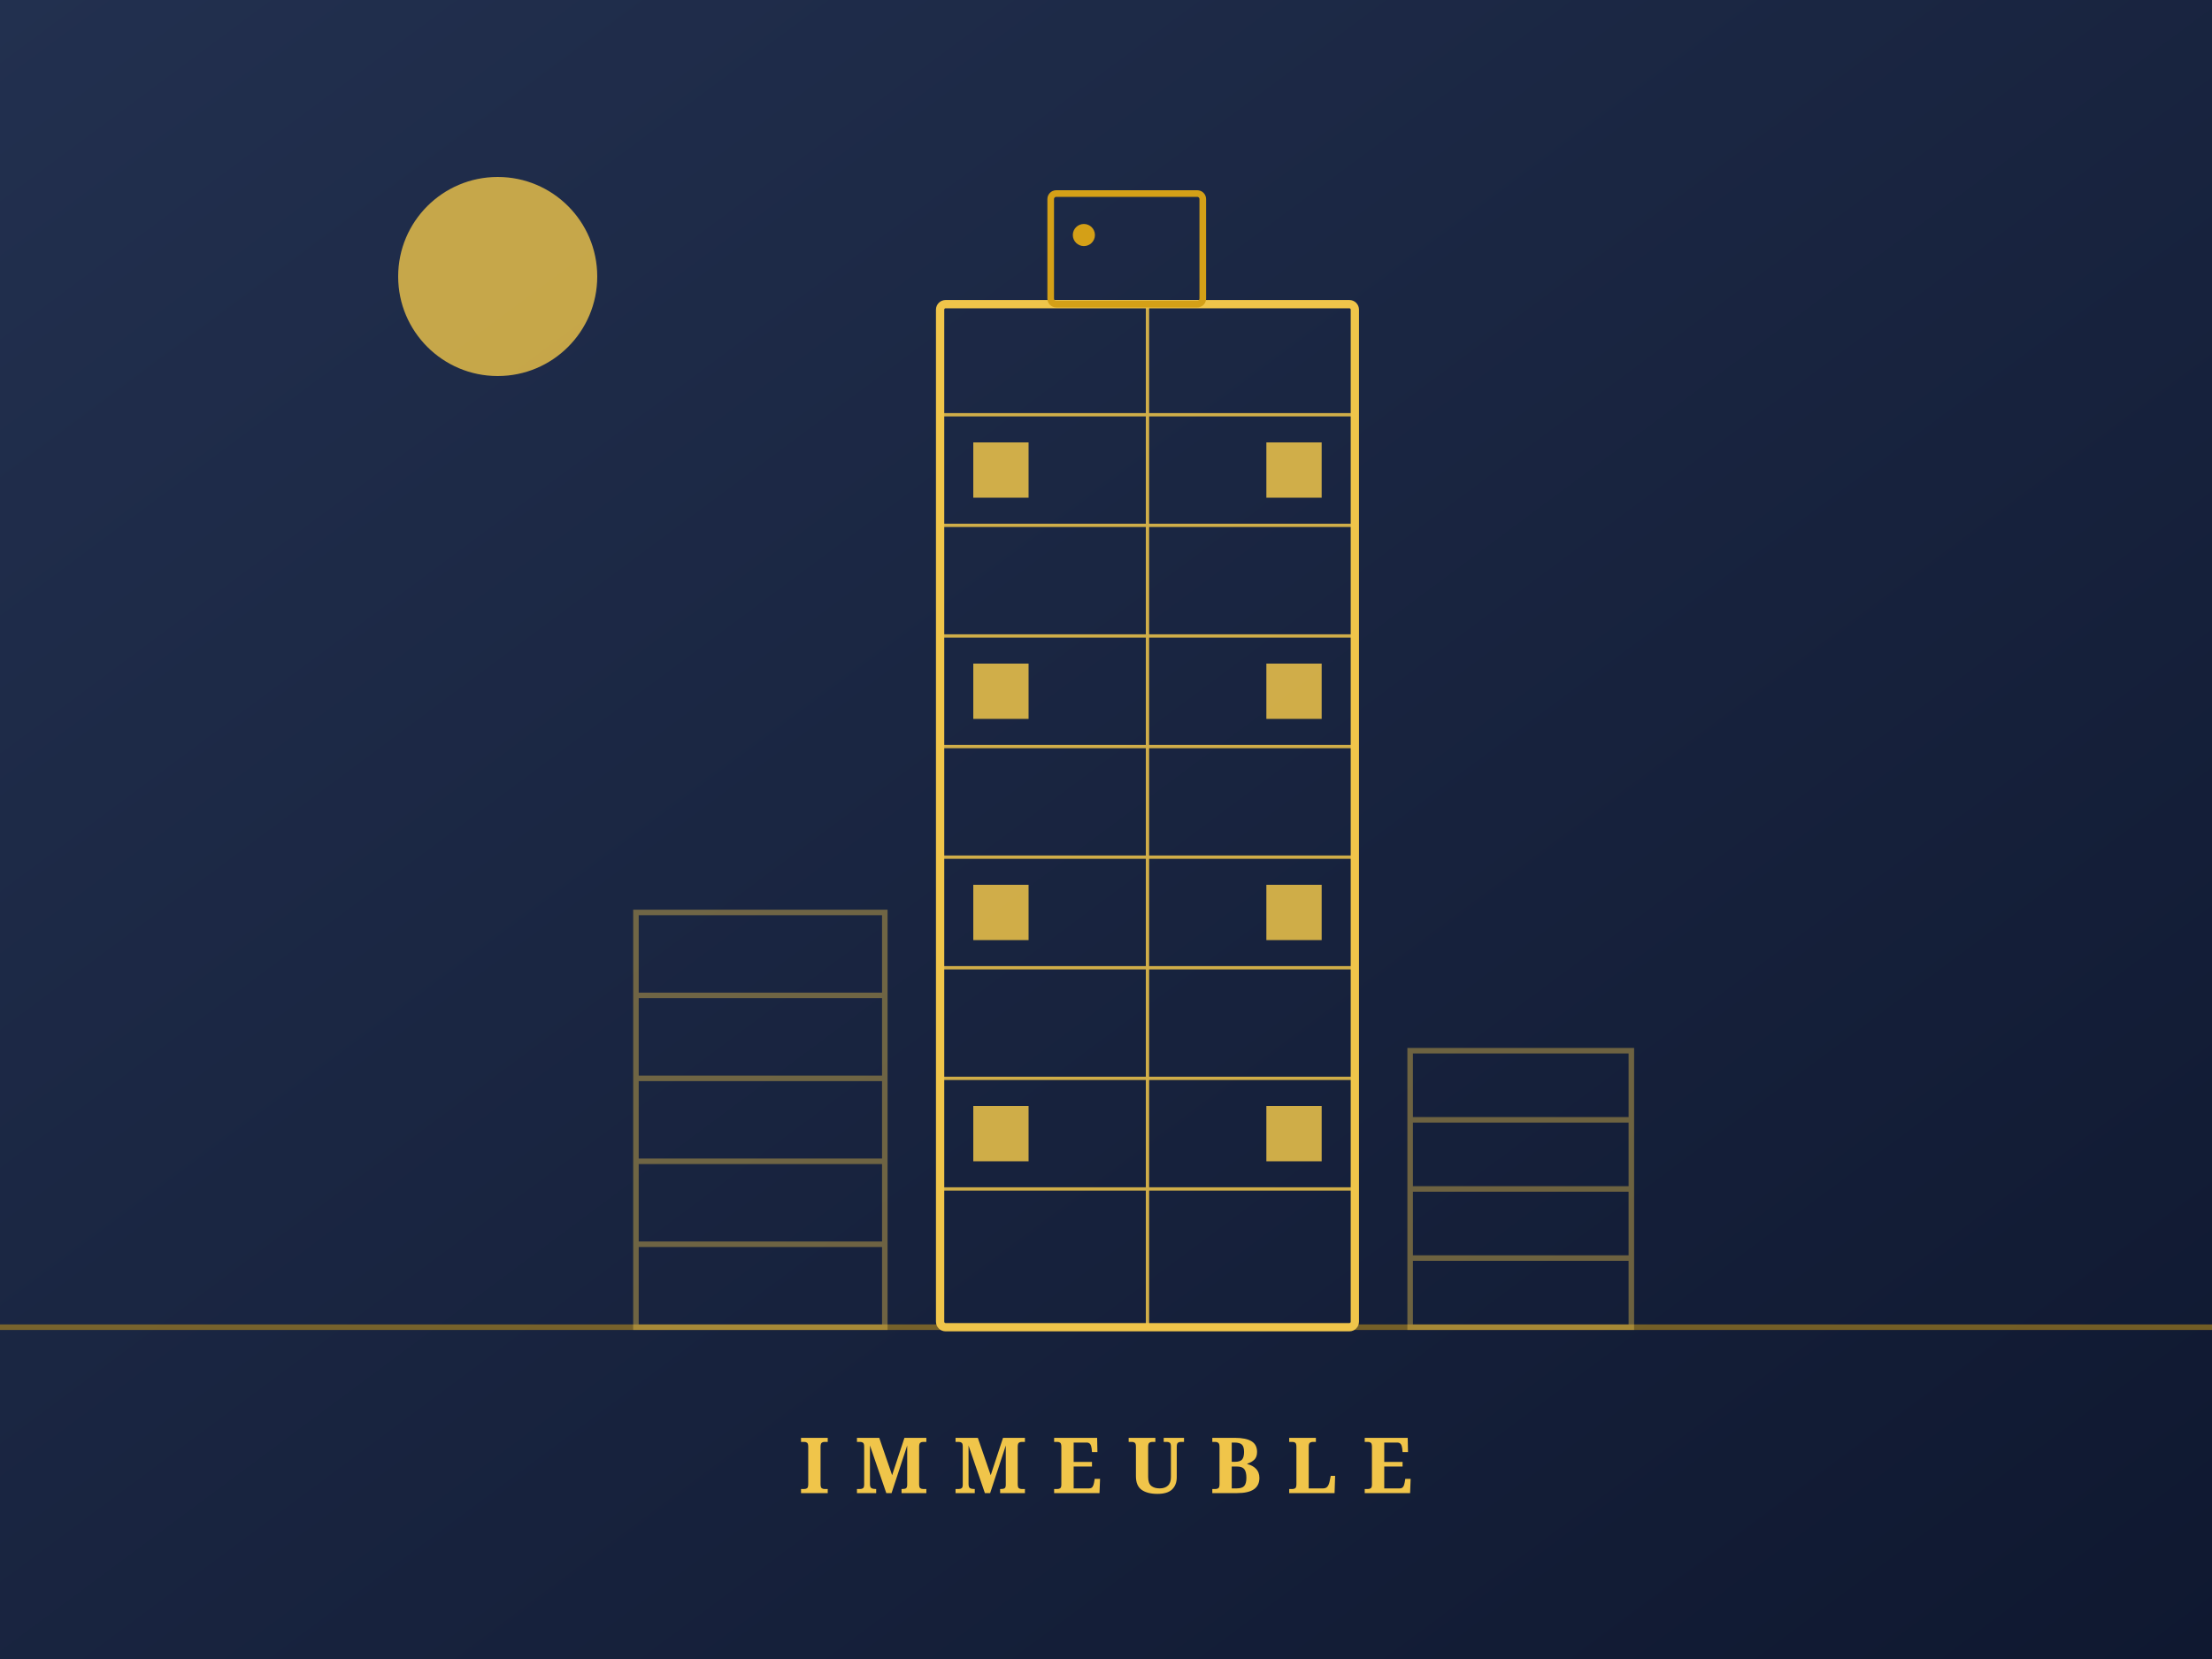
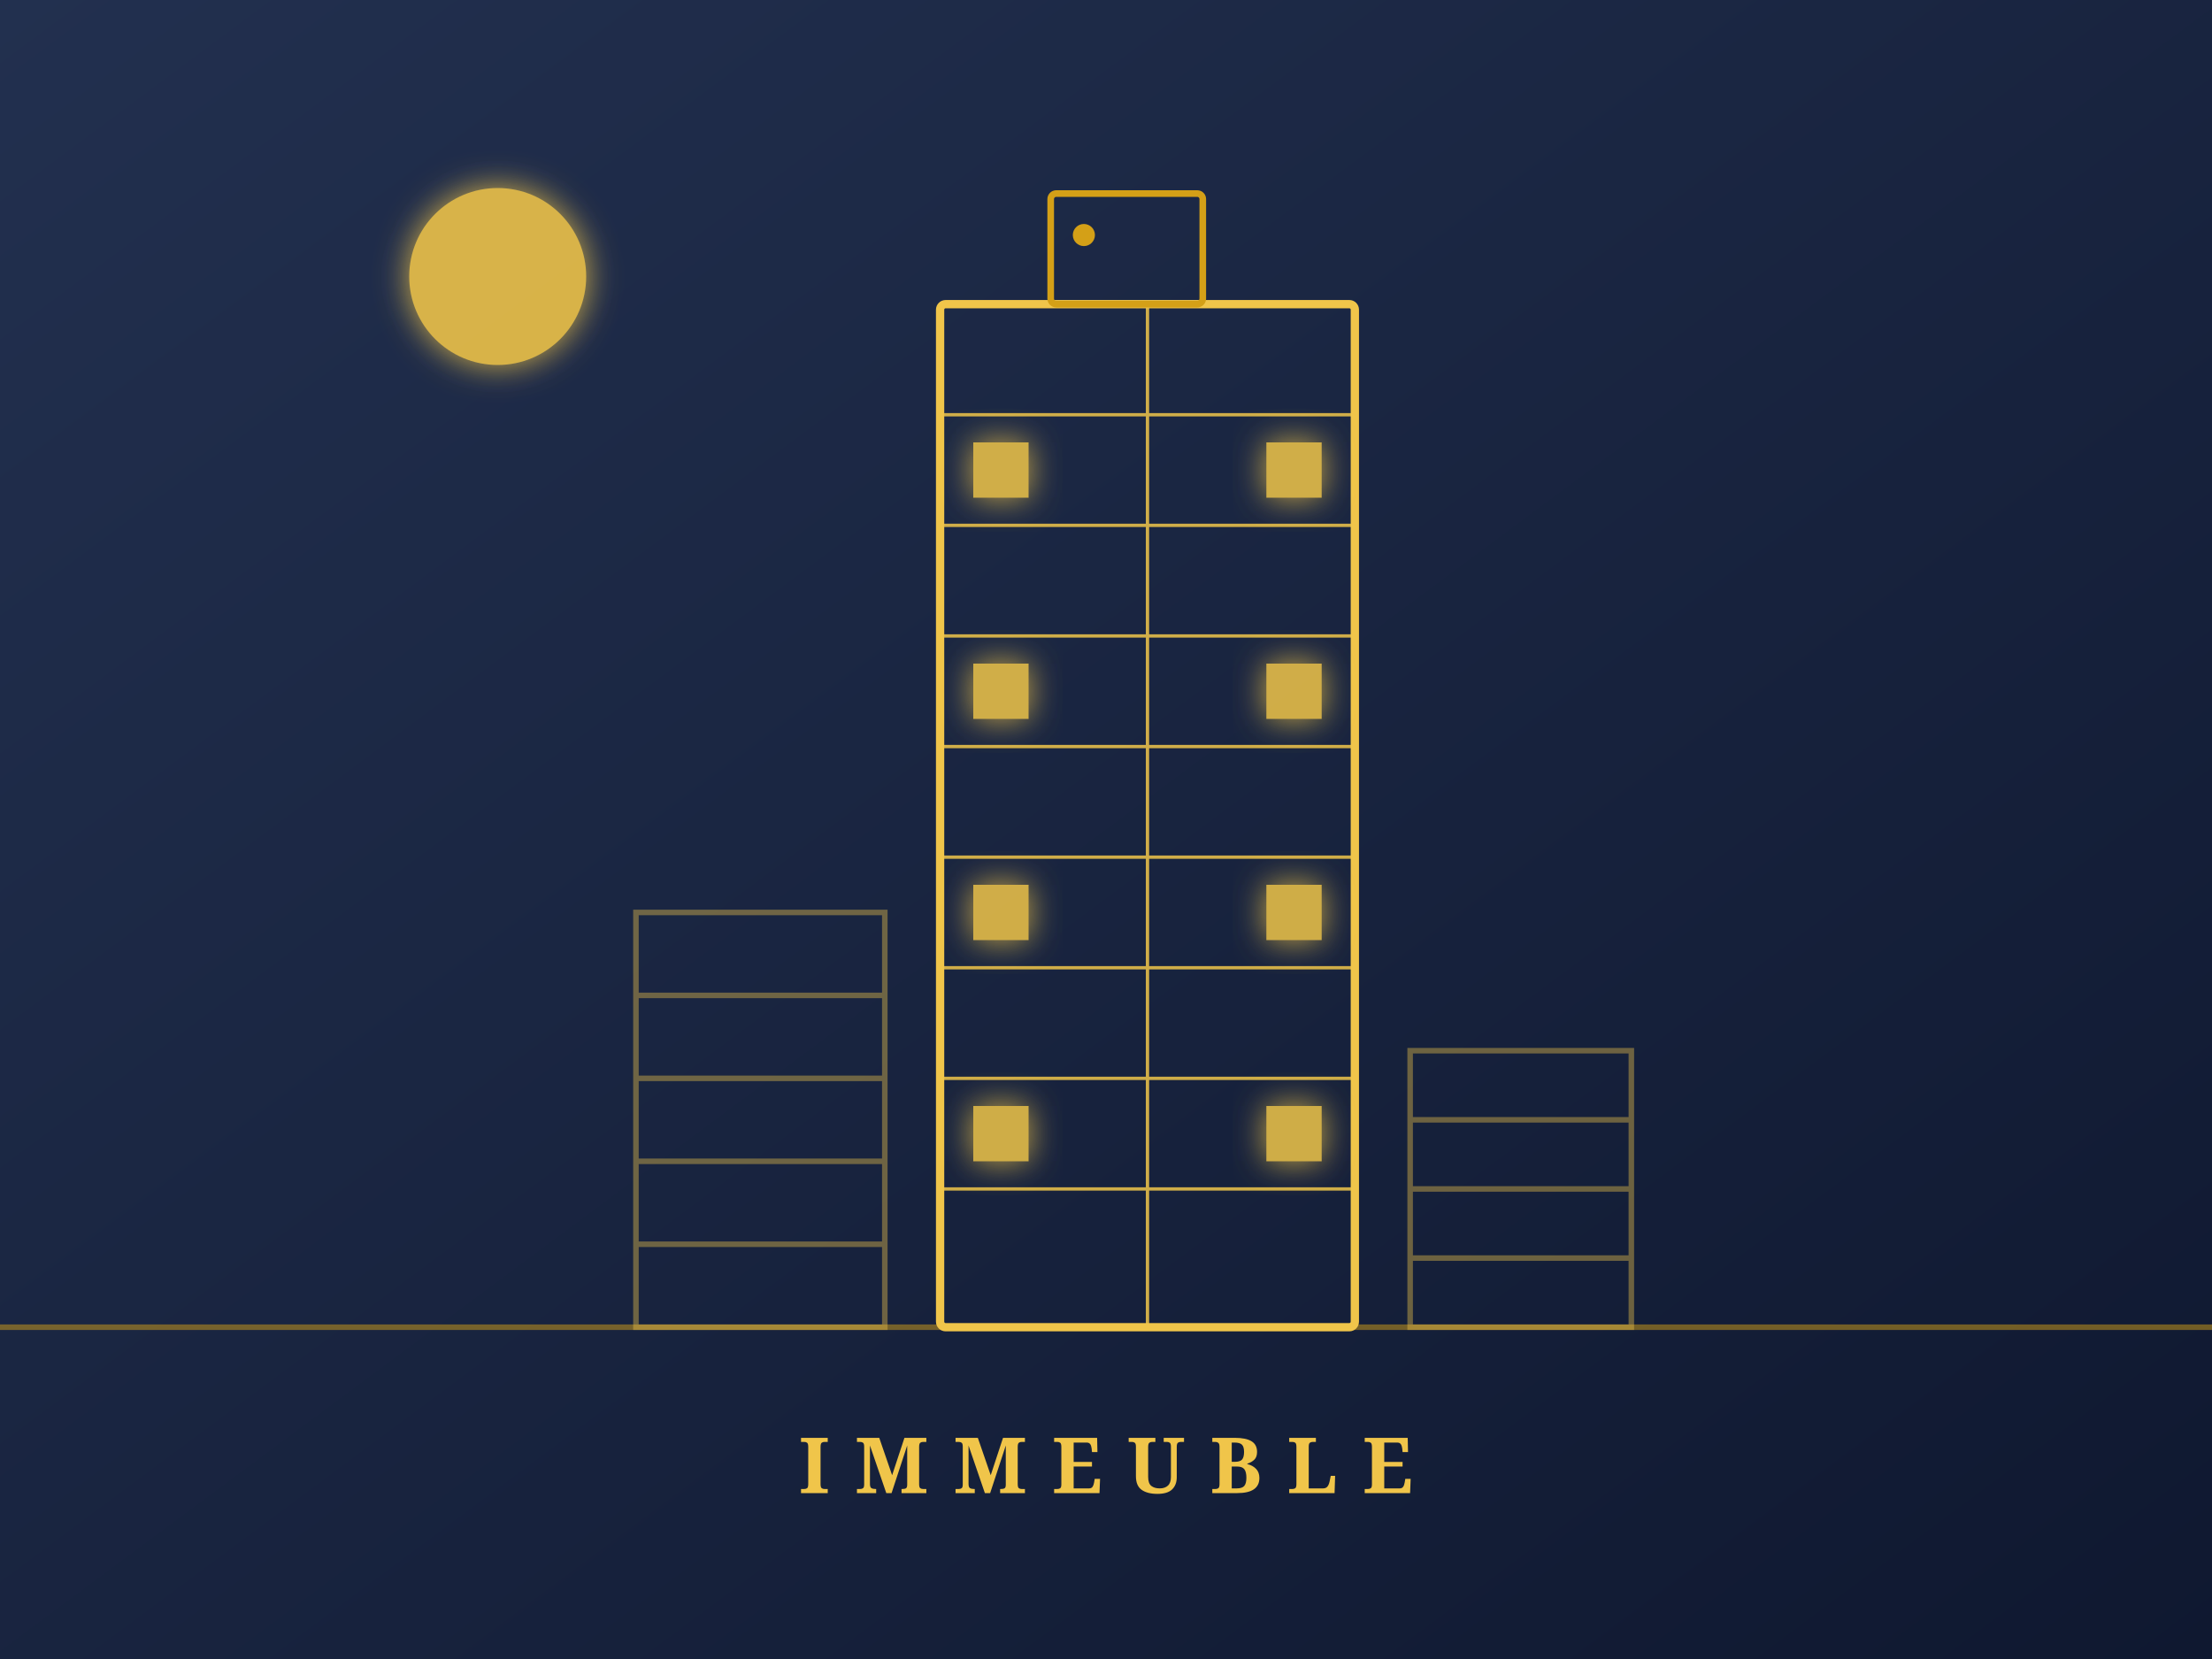
<svg xmlns="http://www.w3.org/2000/svg" viewBox="0 0 800 600" width="800" height="600">
  <defs>
    <linearGradient id="bg" x1="0" y1="0" x2="1" y2="1">
      <stop offset="0" stop-color="#22304F" />
      <stop offset="1" stop-color="#0F1830" />
    </linearGradient>
+     <filter id="glow" x="-60%" y="-60%" width="220%" height="220%">
+       <feGaussianBlur stdDeviation="6" result="blur" />
+       <feMerge>
+         <feMergeNode in="blur" />
+         <feMergeNode in="SourceGraphic" />
+       </feMerge>
+     </filter>
  </defs>
  <style>
- @keyframes sunPulse{0%,100%{opacity:.8}50%{opacity:.45}}
- @keyframes winTwinkle{0%,100%{opacity:1}50%{opacity:.25}}
- .sun{animation:sunPulse 4s ease-in-out infinite}
- .win{animation:winTwinkle 2.6s ease-in-out infinite}
+ @keyframes sunPulse{0%,100%{opacity:.88}50%{opacity:.6}}
+ @keyframes winTwinkle{0%,100%{opacity:1}50%{opacity:.55}}
+ .sun{animation:sunPulse 5s cubic-bezier(.45,0,.55,1) infinite;filter:url(#glow)}
+ .win{animation:winTwinkle 3.4s cubic-bezier(.45,0,.55,1) infinite;filter:url(#glow)}
@media (prefers-reduced-motion: reduce){.sun,.win{animation:none}}
</style>
  <rect width="800" height="600" fill="url(#bg)" />
-   <circle class="sun" cx="180" cy="100" r="36" fill="#F0C54A" opacity=".8" />
+   <circle class="sun" cx="180" cy="100" r="32" fill="#F0C54A" opacity=".88" />
  <line x1="0" y1="480" x2="800" y2="480" stroke="#D4A017" stroke-width="2" opacity=".5" />
  <g stroke="#F0C54A" stroke-width="2" fill="none" opacity=".4">
    <rect x="230" y="330" width="90" height="150" />
    <line x1="230" y1="360" x2="320" y2="360" />
    <line x1="230" y1="390" x2="320" y2="390" />
    <line x1="230" y1="420" x2="320" y2="420" />
    <line x1="230" y1="450" x2="320" y2="450" />
  </g>
  <rect x="340" y="110" width="150" height="370" rx="2" fill="none" stroke="#F0C54A" stroke-width="3" />
  <g stroke="#F0C54A" stroke-width="1.2" opacity=".85">
    <line x1="340" y1="150" x2="490" y2="150" />
    <line x1="340" y1="190" x2="490" y2="190" />
    <line x1="340" y1="230" x2="490" y2="230" />
    <line x1="340" y1="270" x2="490" y2="270" />
    <line x1="340" y1="310" x2="490" y2="310" />
    <line x1="340" y1="350" x2="490" y2="350" />
    <line x1="340" y1="390" x2="490" y2="390" />
    <line x1="340" y1="430" x2="490" y2="430" />
    <line x1="415" y1="110" x2="415" y2="480" />
  </g>
  <g fill="#F0C54A">
    <rect class="win" style="animation-delay:.2s" x="352" y="160" width="20" height="20" opacity=".85" />
    <rect class="win" style="animation-delay:1.5s" x="458" y="160" width="20" height="20" opacity=".85" />
    <rect class="win" style="animation-delay:.8s" x="352" y="240" width="20" height="20" opacity=".85" />
    <rect class="win" style="animation-delay:2.1s" x="458" y="240" width="20" height="20" opacity=".85" />
    <rect class="win" style="animation-delay:1.9s" x="352" y="320" width="20" height="20" opacity=".85" />
    <rect class="win" style="animation-delay:.5s" x="458" y="320" width="20" height="20" opacity=".85" />
    <rect class="win" style="animation-delay:1.1s" x="352" y="400" width="20" height="20" opacity=".85" />
    <rect class="win" style="animation-delay:2.4s" x="458" y="400" width="20" height="20" opacity=".85" />
  </g>
  <rect x="380" y="70" width="55" height="40" rx="2" fill="none" stroke="#D4A017" stroke-width="2.4" />
  <circle cx="392" cy="85" r="4" fill="#D4A017" />
  <g stroke="#F0C54A" stroke-width="2" fill="none" opacity=".4">
    <rect x="510" y="380" width="80" height="100" />
    <line x1="510" y1="405" x2="590" y2="405" />
    <line x1="510" y1="430" x2="590" y2="430" />
    <line x1="510" y1="455" x2="590" y2="455" />
  </g>
  <text x="400" y="540" text-anchor="middle" font-family="Georgia, 'Fraunces', serif" font-size="28" letter-spacing="9" fill="#F0C54A" font-weight="600">IMMEUBLE</text>
</svg>
